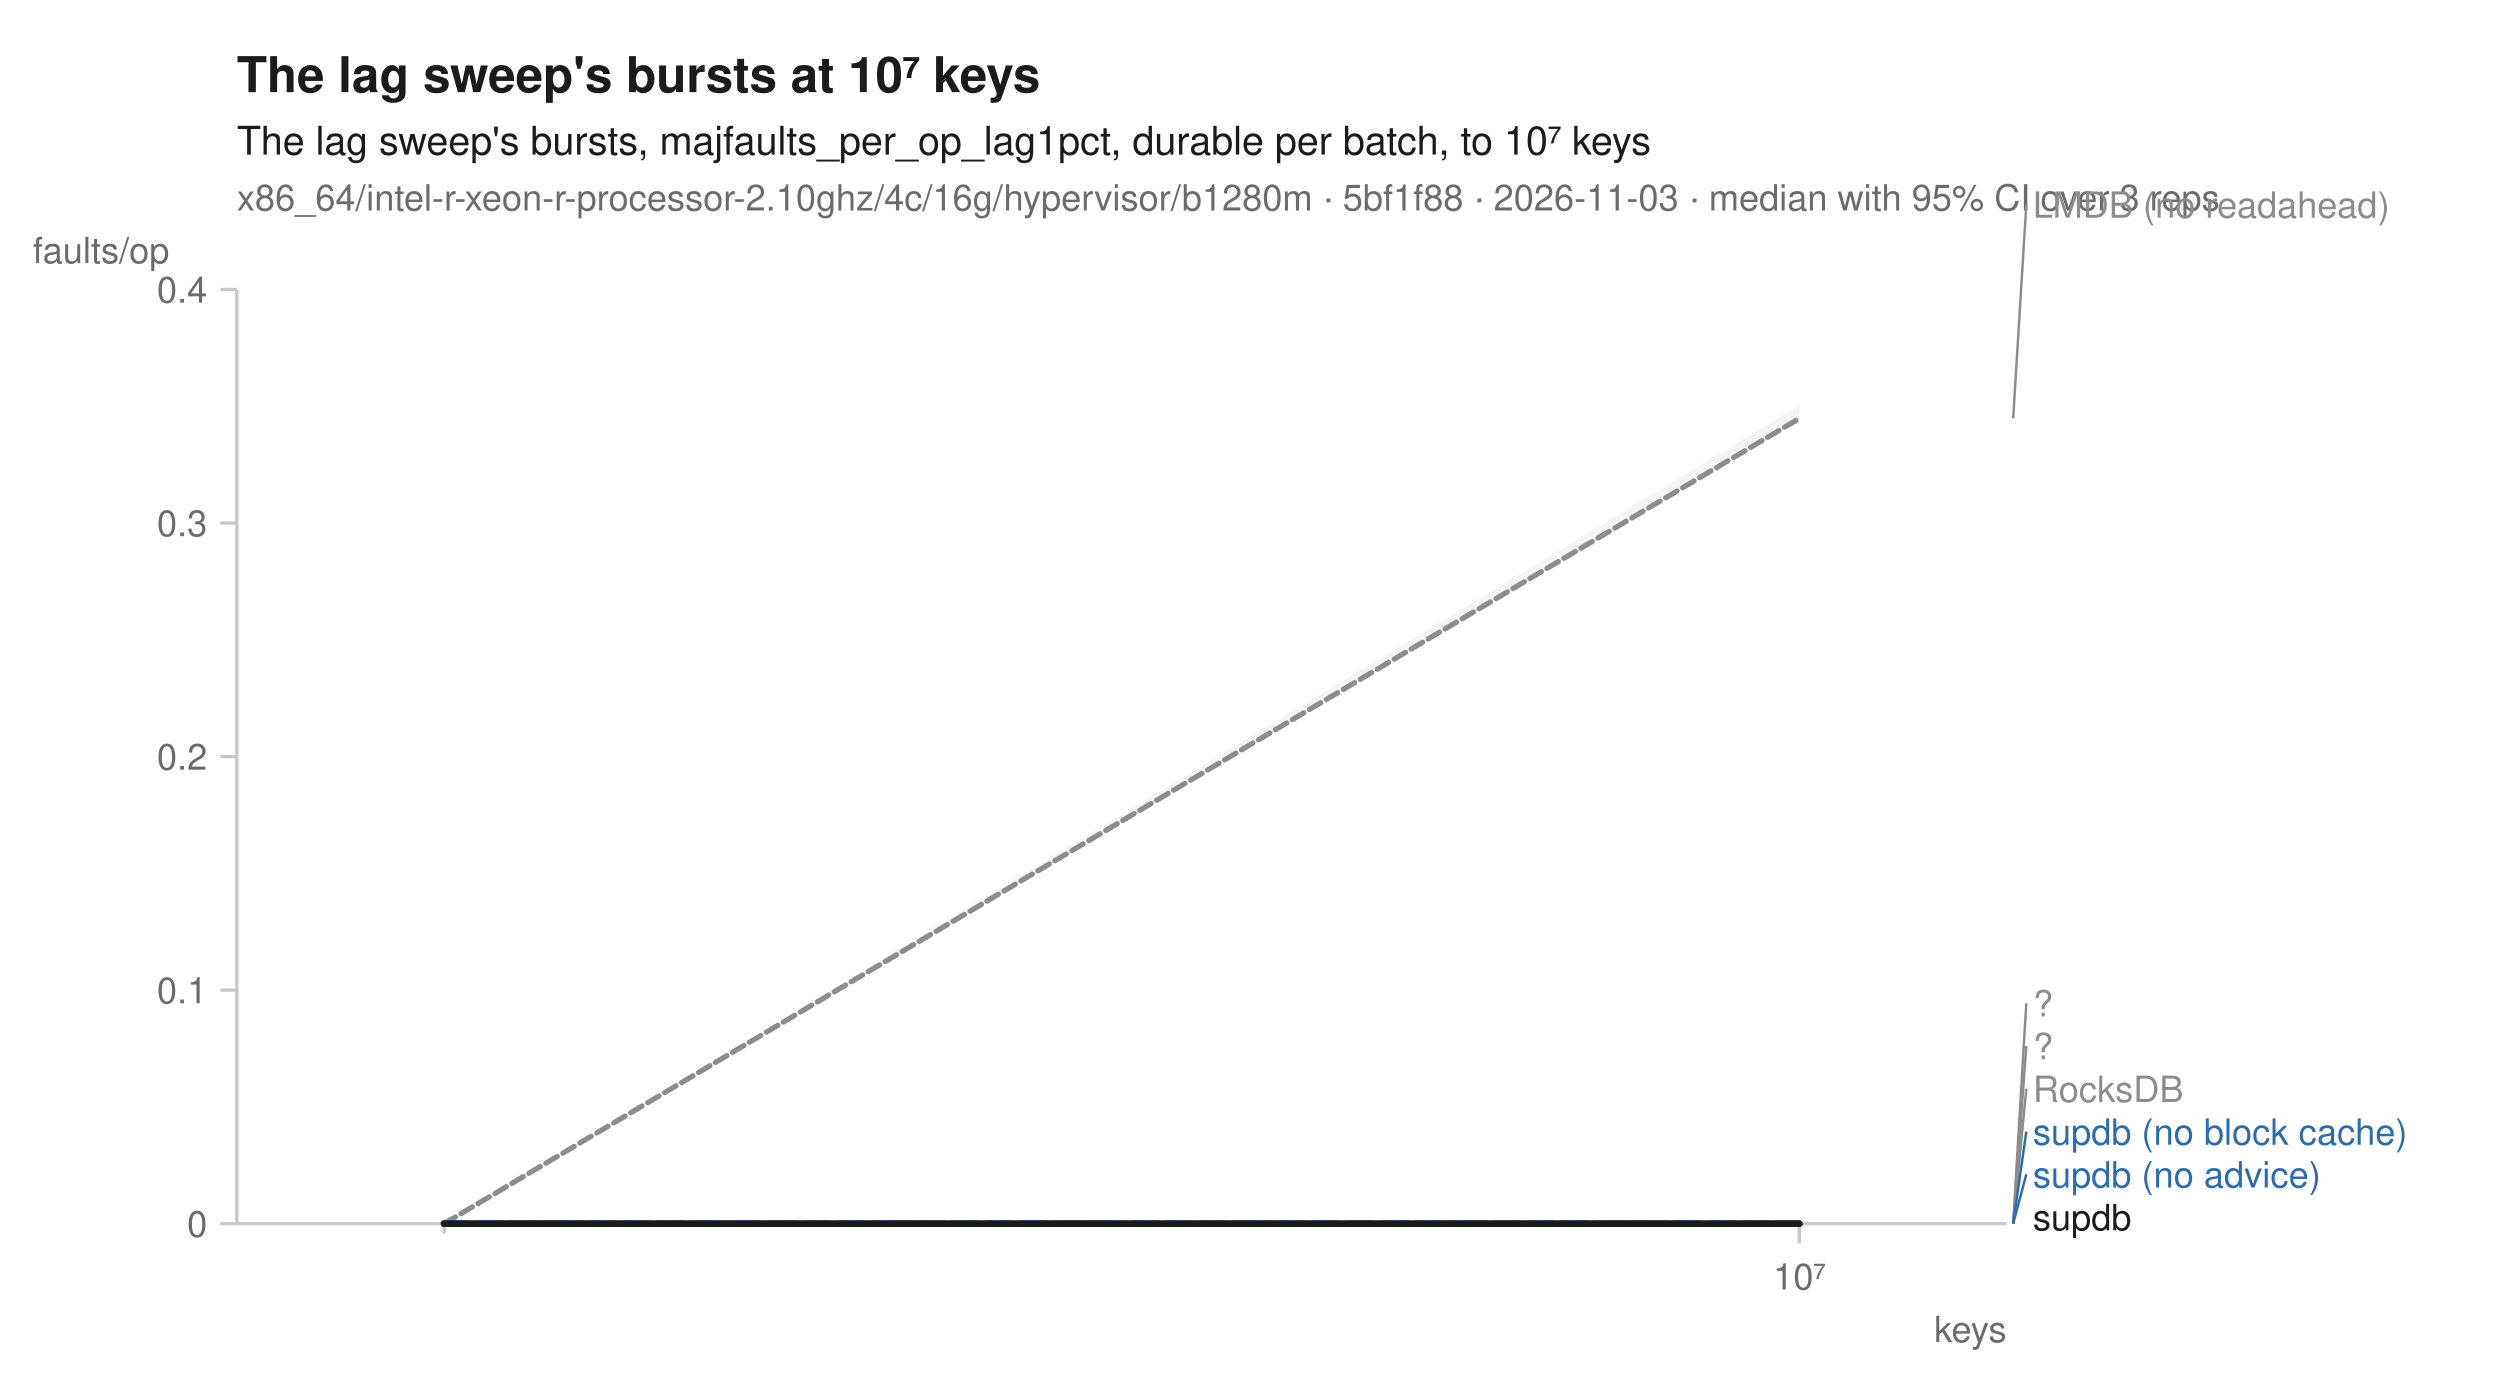
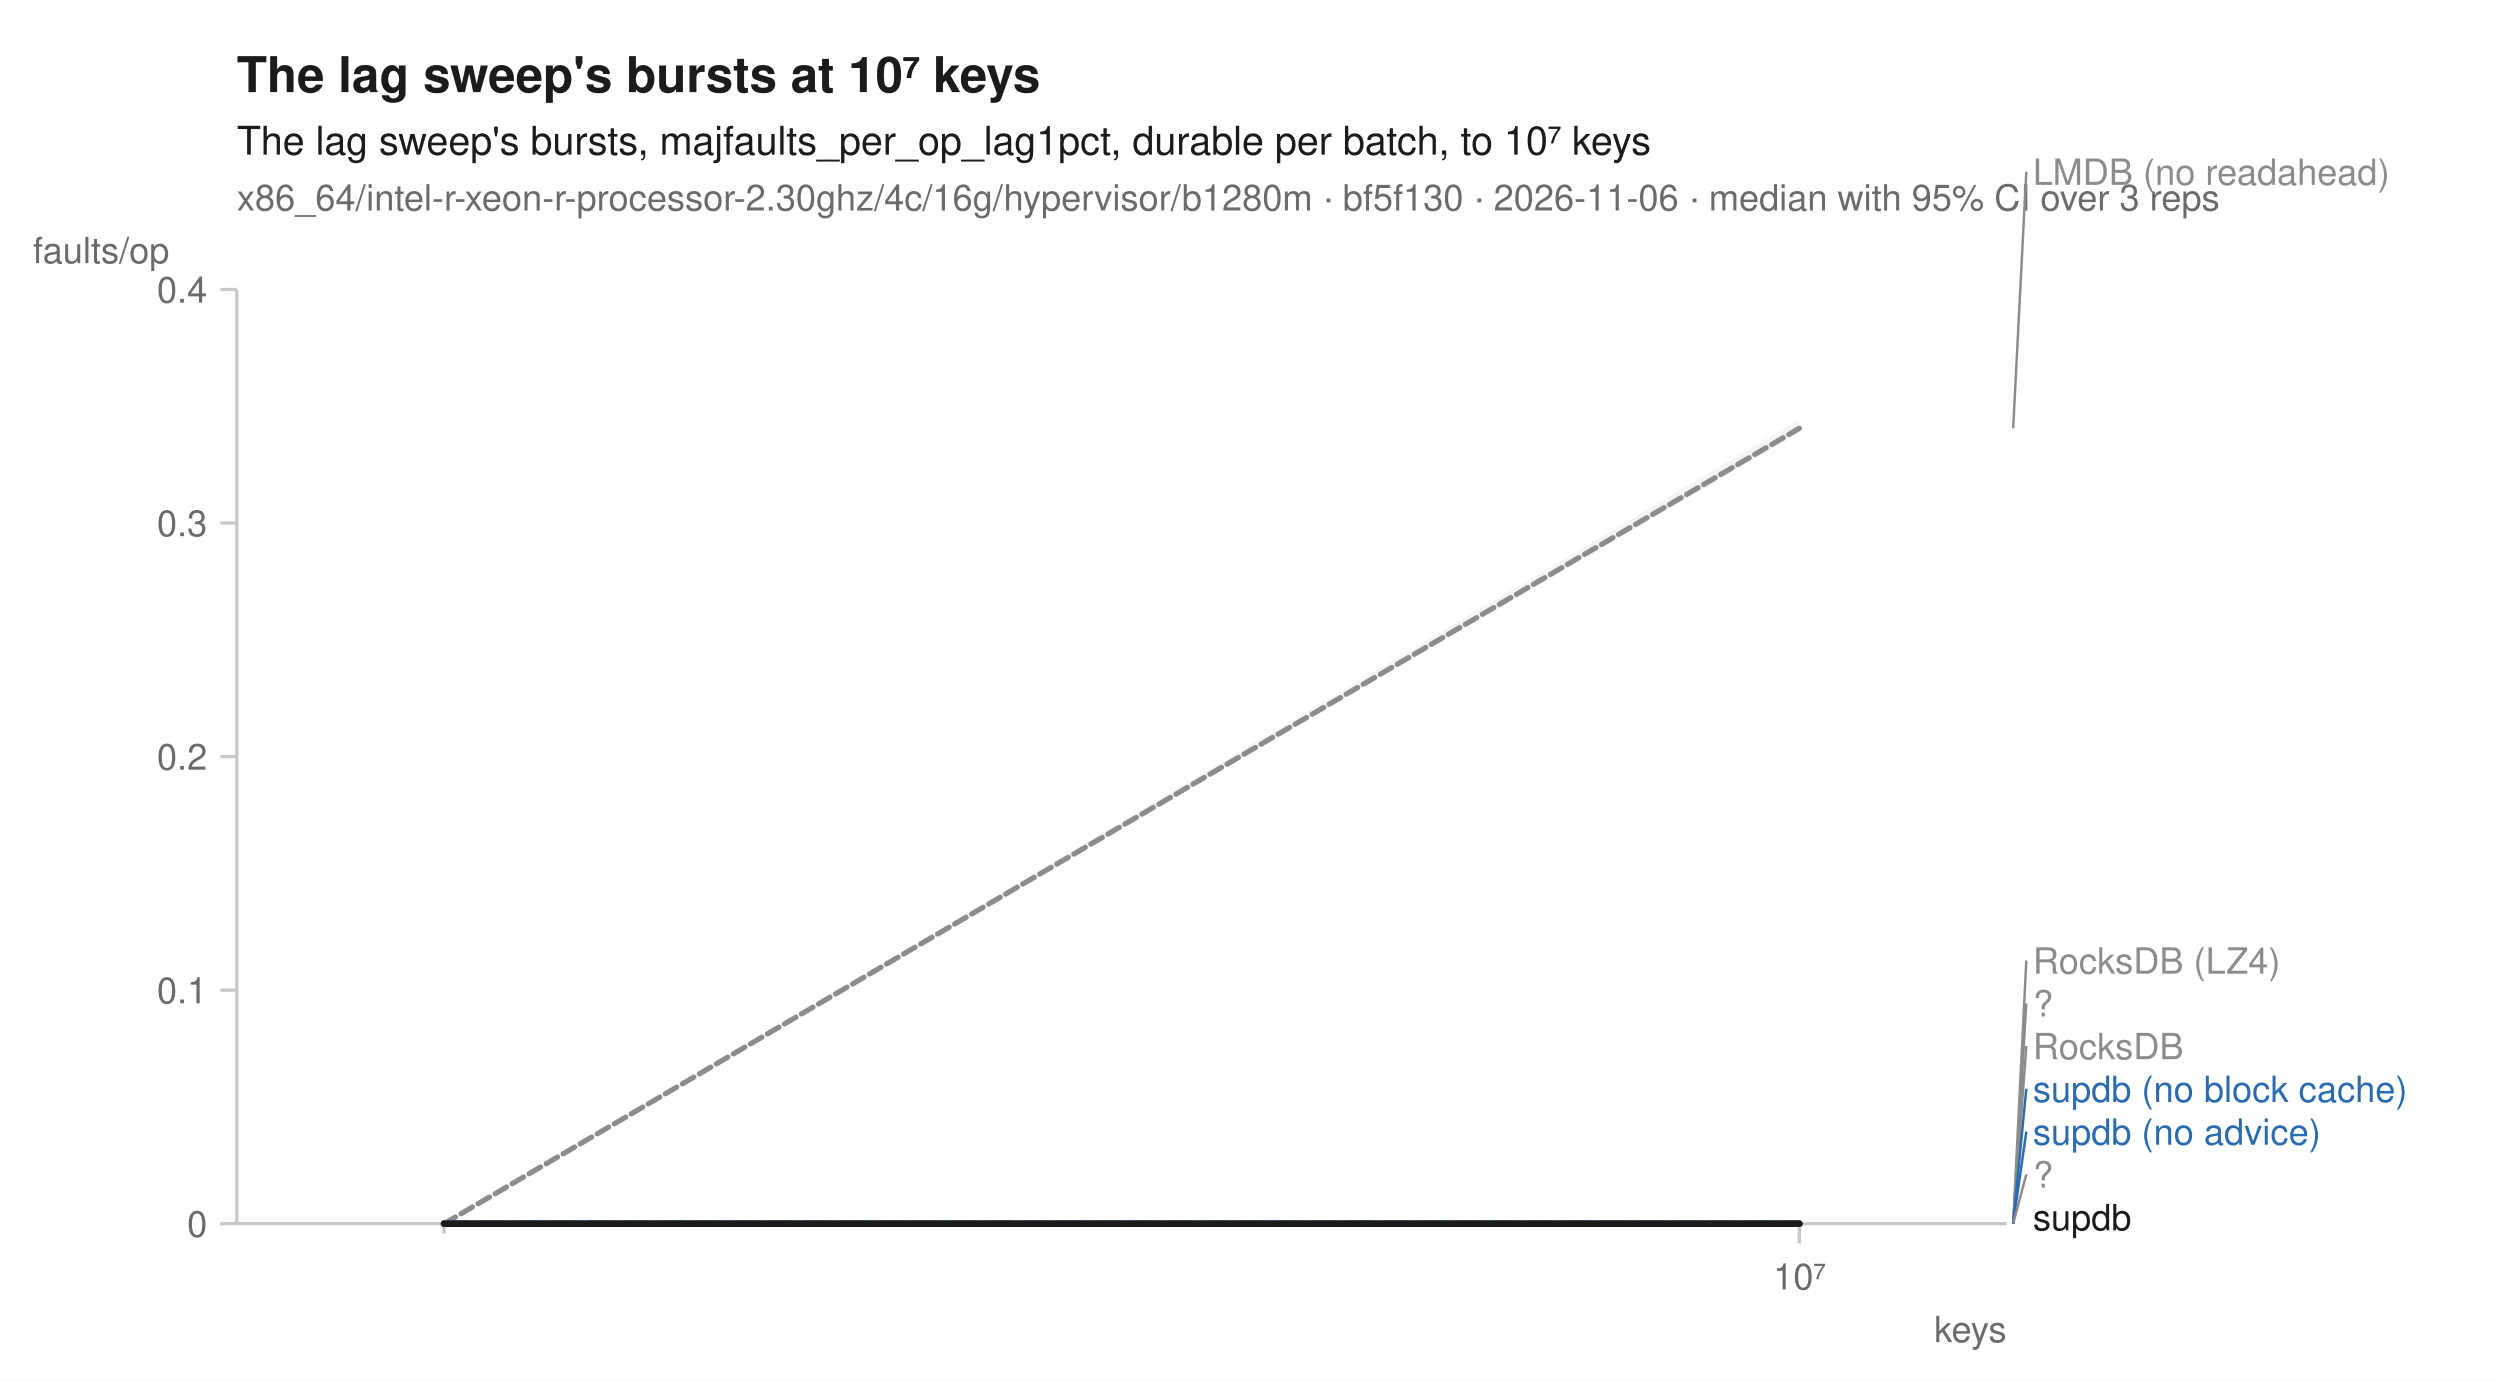
<svg xmlns="http://www.w3.org/2000/svg" width="760" height="420" viewBox="0 0 760 420" font-family="-apple-system, BlinkMacSystemFont, 'Segoe UI', Helvetica, Arial, sans-serif" fill="#1b1b1b">
  <rect width="760" height="420" fill="white" />
  <text x="72" y="28" font-size="15" font-weight="600">The lag sweep's bursts at 10⁷ keys</text>
  <text x="72" y="47" font-size="12">The lag sweep's bursts, majfaults_per_op_lag1pct, durable per batch, to 10⁷ keys</text>
-   <text x="72" y="64" font-size="11" fill="#6b6b6b">x86_64/intel-r-xeon-r-processor-2.10ghz/4c/16g/hypervisor/b1280m · 5bf1f88 · 2026-11-03 · median with 95% CI over 3 reps</text>
+   <text x="72" y="64" font-size="11" fill="#6b6b6b">x86_64/intel-r-xeon-r-processor-2.30ghz/4c/16g/hypervisor/b1280m · bf5f130 · 2026-11-06 · median with 95% CI over 3 reps</text>
  <line x1="72" y1="372" x2="610" y2="372" stroke="#c8c8c8" stroke-width="1" />
  <line x1="72" y1="88" x2="72" y2="372" stroke="#c8c8c8" stroke-width="1" />
  <line x1="135.0" y1="372" x2="135.0" y2="375" stroke="#c8c8c8" stroke-width="1" />
  <line x1="547.0" y1="372" x2="547.0" y2="378" stroke="#c8c8c8" stroke-width="1" />
  <text x="547.0" y="392" font-size="11" text-anchor="middle" fill="#6b6b6b">10⁷</text>
  <text x="610" y="408" font-size="11" text-anchor="end" fill="#6b6b6b">keys</text>
  <line x1="67" y1="372.0" x2="72" y2="372.0" stroke="#c8c8c8" stroke-width="1" />
  <text x="63" y="376.0" font-size="11" text-anchor="end" fill="#6b6b6b">0</text>
  <line x1="67" y1="301.0" x2="72" y2="301.0" stroke="#c8c8c8" stroke-width="1" />
  <text x="63" y="305.0" font-size="11" text-anchor="end" fill="#6b6b6b">0.1</text>
  <line x1="67" y1="230.0" x2="72" y2="230.0" stroke="#c8c8c8" stroke-width="1" />
  <text x="63" y="234.0" font-size="11" text-anchor="end" fill="#6b6b6b">0.2</text>
  <line x1="67" y1="159.0" x2="72" y2="159.0" stroke="#c8c8c8" stroke-width="1" />
  <text x="63" y="163.0" font-size="11" text-anchor="end" fill="#6b6b6b">0.3</text>
  <line x1="67" y1="88.0" x2="72" y2="88.0" stroke="#c8c8c8" stroke-width="1" />
  <text x="63" y="92.0" font-size="11" text-anchor="end" fill="#6b6b6b">0.4</text>
  <text x="10" y="80" font-size="11" text-anchor="start" fill="#6b6b6b">faults/op</text>
  <path d="M135.0,372.0 L547.0,372.0 L547.0,372.0 L135.0,372.0 Z" fill="#8c8c8c" fill-opacity="0.10" />
-   <path d="M135.0,372.0 L547.0,123.2 L547.0,127.4 L135.0,372.0 Z" fill="#8c8c8c" fill-opacity="0.10" />
+   <path d="M135.0,372.0 L547.0,127.5 L547.0,131.5 L135.0,372.0 Z" fill="#8c8c8c" fill-opacity="0.10" />
  <path d="M135.0,372.0 L547.0,372.0 L547.0,372.0 L135.0,372.0 Z" fill="#8c8c8c" fill-opacity="0.10" />
  <path d="M135.0,372.0 L547.0,372.0 L547.0,372.0 L135.0,372.0 Z" fill="#8c8c8c" fill-opacity="0.10" />
  <path d="M135.0,372.0 L547.0,372.0 L547.0,372.0 L135.0,372.0 Z" fill="#2b6cb0" fill-opacity="0.10" />
  <path d="M135.0,372.0 L547.0,372.0 L547.0,372.0 L135.0,372.0 Z" fill="#2b6cb0" fill-opacity="0.10" />
+   <path d="M135.0,372.0 L547.0,372.0 L547.0,372.0 L135.0,372.0 Z" fill="#8c8c8c" fill-opacity="0.10" />
  <path d="M135.0,372.0 L547.0,372.0 L547.0,372.0 L135.0,372.0 Z" fill="#1b1b1b" fill-opacity="0.10" />
-   <path d="M135.0,372.0 L547.0,372.0 " fill="none" stroke="#8c8c8c" stroke-width="2" stroke-linejoin="round" stroke-linecap="round" stroke-dasharray="2,3" />
-   <path d="M135.0,372.0 L547.0,127.2 " fill="none" stroke="#8c8c8c" stroke-width="1.6" stroke-linejoin="round" stroke-linecap="round" stroke-dasharray="4,2" />
+   <path d="M135.0,372.0 L547.0,372.0 " fill="none" stroke="#8c8c8c" stroke-width="1.6" stroke-linejoin="round" stroke-linecap="round" stroke-dasharray="1,3" />
+   <path d="M135.0,372.0 L547.0,130.2 " fill="none" stroke="#8c8c8c" stroke-width="1.6" stroke-linejoin="round" stroke-linecap="round" stroke-dasharray="4,2" />
  <path d="M135.0,372.0 L547.0,372.0 " fill="none" stroke="#8c8c8c" stroke-width="2" stroke-linejoin="round" stroke-linecap="round" stroke-dasharray="2,3" />
  <path d="M135.0,372.0 L547.0,372.0 " fill="none" stroke="#8c8c8c" stroke-width="1.6" stroke-linejoin="round" stroke-linecap="round" stroke-dasharray="7,4" />
  <path d="M135.0,372.0 L547.0,372.0 " fill="none" stroke="#2b6cb0" stroke-width="2" stroke-linejoin="round" stroke-linecap="round" stroke-dasharray="7,4" />
  <path d="M135.0,372.0 L547.0,372.0 " fill="none" stroke="#2b6cb0" stroke-width="2" stroke-linejoin="round" stroke-linecap="round" />
+   <path d="M135.0,372.0 L547.0,372.0 " fill="none" stroke="#8c8c8c" stroke-width="2" stroke-linejoin="round" stroke-linecap="round" stroke-dasharray="2,3" />
  <path d="M135.0,372.0 L547.0,372.0 " fill="none" stroke="#1b1b1b" stroke-width="2" stroke-linejoin="round" stroke-linecap="round" />
-   <line x1="612.0" y1="127.2" x2="616.0" y2="62.2" stroke="#8c8c8c" stroke-width="0.75" />
-   <text x="618.0" y="66.2" font-size="11" fill="#8c8c8c">LMDB (no readahead)</text>
+   <line x1="612.0" y1="130.2" x2="616.0" y2="52.2" stroke="#8c8c8c" stroke-width="0.75" />
+   <text x="618.0" y="56.2" font-size="11" fill="#8c8c8c">LMDB (no readahead)</text>
+   <line x1="612.0" y1="372.0" x2="616.0" y2="292.0" stroke="#8c8c8c" stroke-width="0.75" />
+   <text x="618.0" y="296.0" font-size="11" fill="#8c8c8c">RocksDB (LZ4)</text>
  <line x1="612.0" y1="372.0" x2="616.0" y2="305.0" stroke="#8c8c8c" stroke-width="0.75" />
  <text x="618.0" y="309.0" font-size="11" fill="#8c8c8c">?</text>
  <line x1="612.0" y1="372.0" x2="616.0" y2="318.0" stroke="#8c8c8c" stroke-width="0.75" />
-   <text x="618.0" y="322.0" font-size="11" fill="#8c8c8c">?</text>
-   <line x1="612.0" y1="372.0" x2="616.0" y2="331.0" stroke="#8c8c8c" stroke-width="0.75" />
-   <text x="618.0" y="335.0" font-size="11" fill="#8c8c8c">RocksDB</text>
+   <text x="618.0" y="322.0" font-size="11" fill="#8c8c8c">RocksDB</text>
+   <line x1="612.0" y1="372.0" x2="616.0" y2="331.0" stroke="#2b6cb0" stroke-width="0.75" />
+   <text x="618.0" y="335.0" font-size="11" fill="#2b6cb0">supdb (no block cache)</text>
  <line x1="612.0" y1="372.0" x2="616.0" y2="344.0" stroke="#2b6cb0" stroke-width="0.75" />
-   <text x="618.0" y="348.0" font-size="11" fill="#2b6cb0">supdb (no block cache)</text>
-   <line x1="612.0" y1="372.0" x2="616.0" y2="357.0" stroke="#2b6cb0" stroke-width="0.75" />
-   <text x="618.0" y="361.0" font-size="11" fill="#2b6cb0">supdb (no advice)</text>
+   <text x="618.0" y="348.0" font-size="11" fill="#2b6cb0">supdb (no advice)</text>
+   <line x1="612.0" y1="372.0" x2="616.0" y2="357.0" stroke="#8c8c8c" stroke-width="0.75" />
+   <text x="618.0" y="361.0" font-size="11" fill="#8c8c8c">?</text>
  <text x="618.0" y="374.0" font-size="11" fill="#1b1b1b">supdb</text>
</svg>
